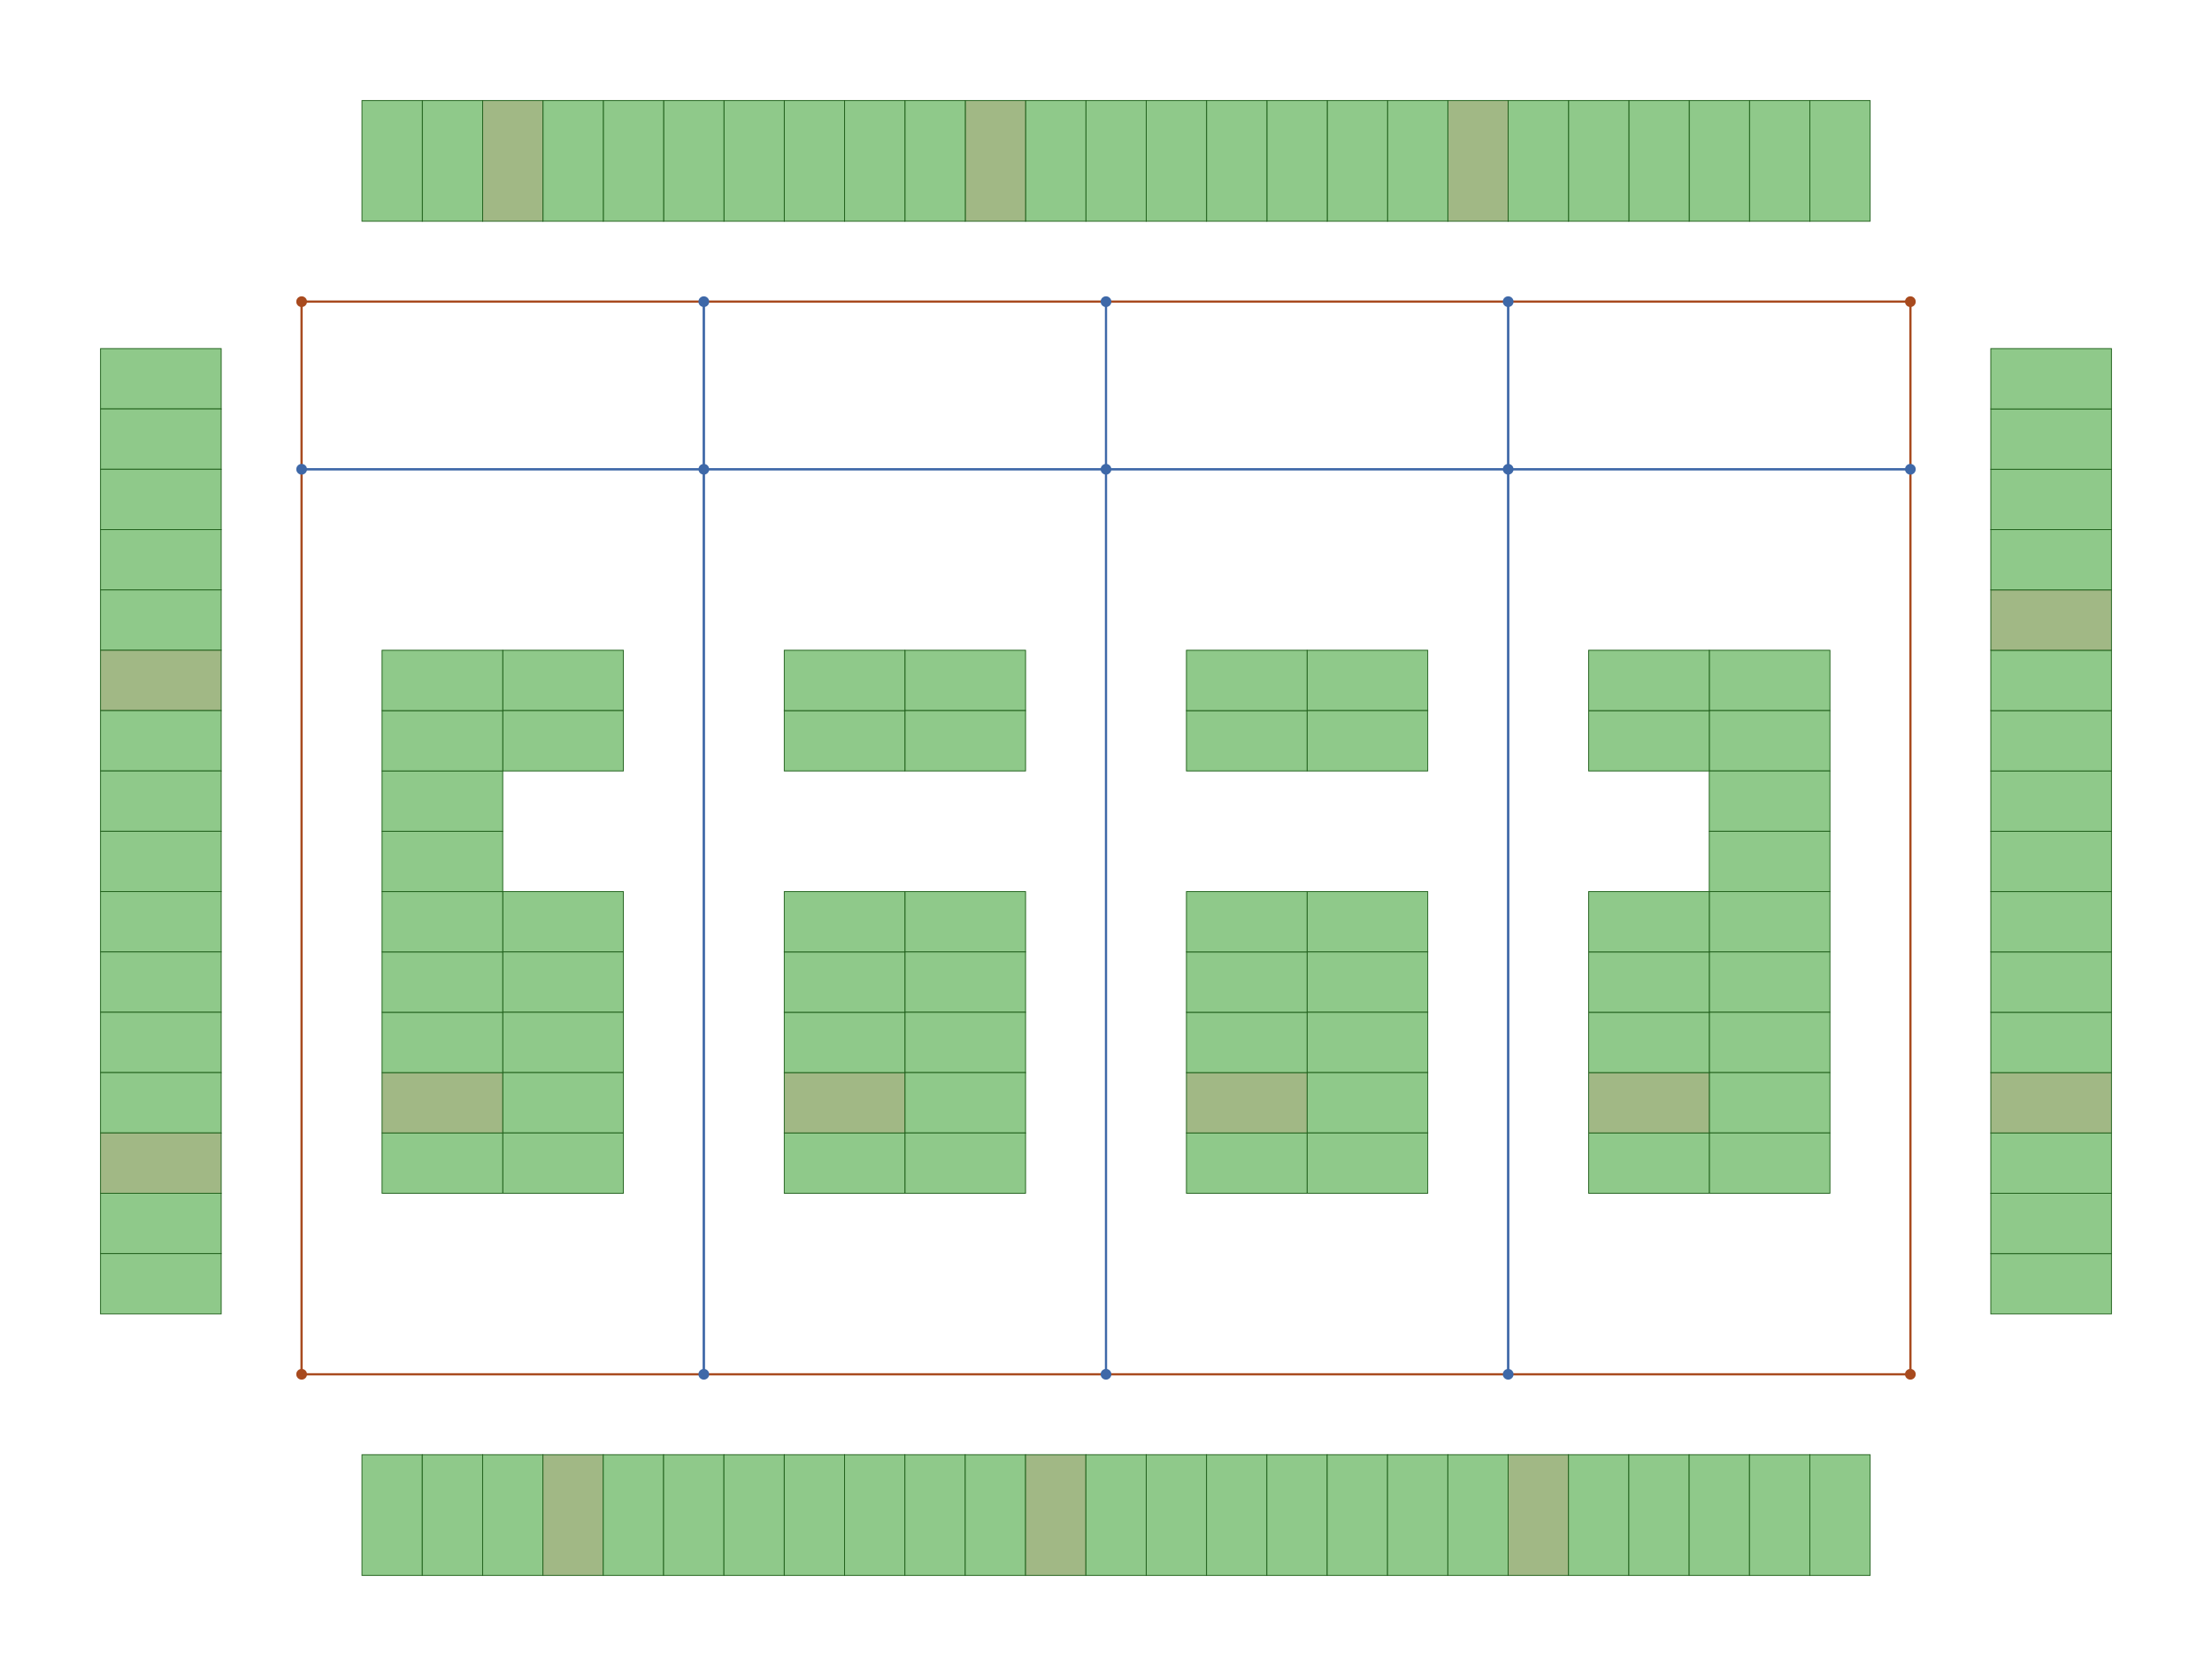
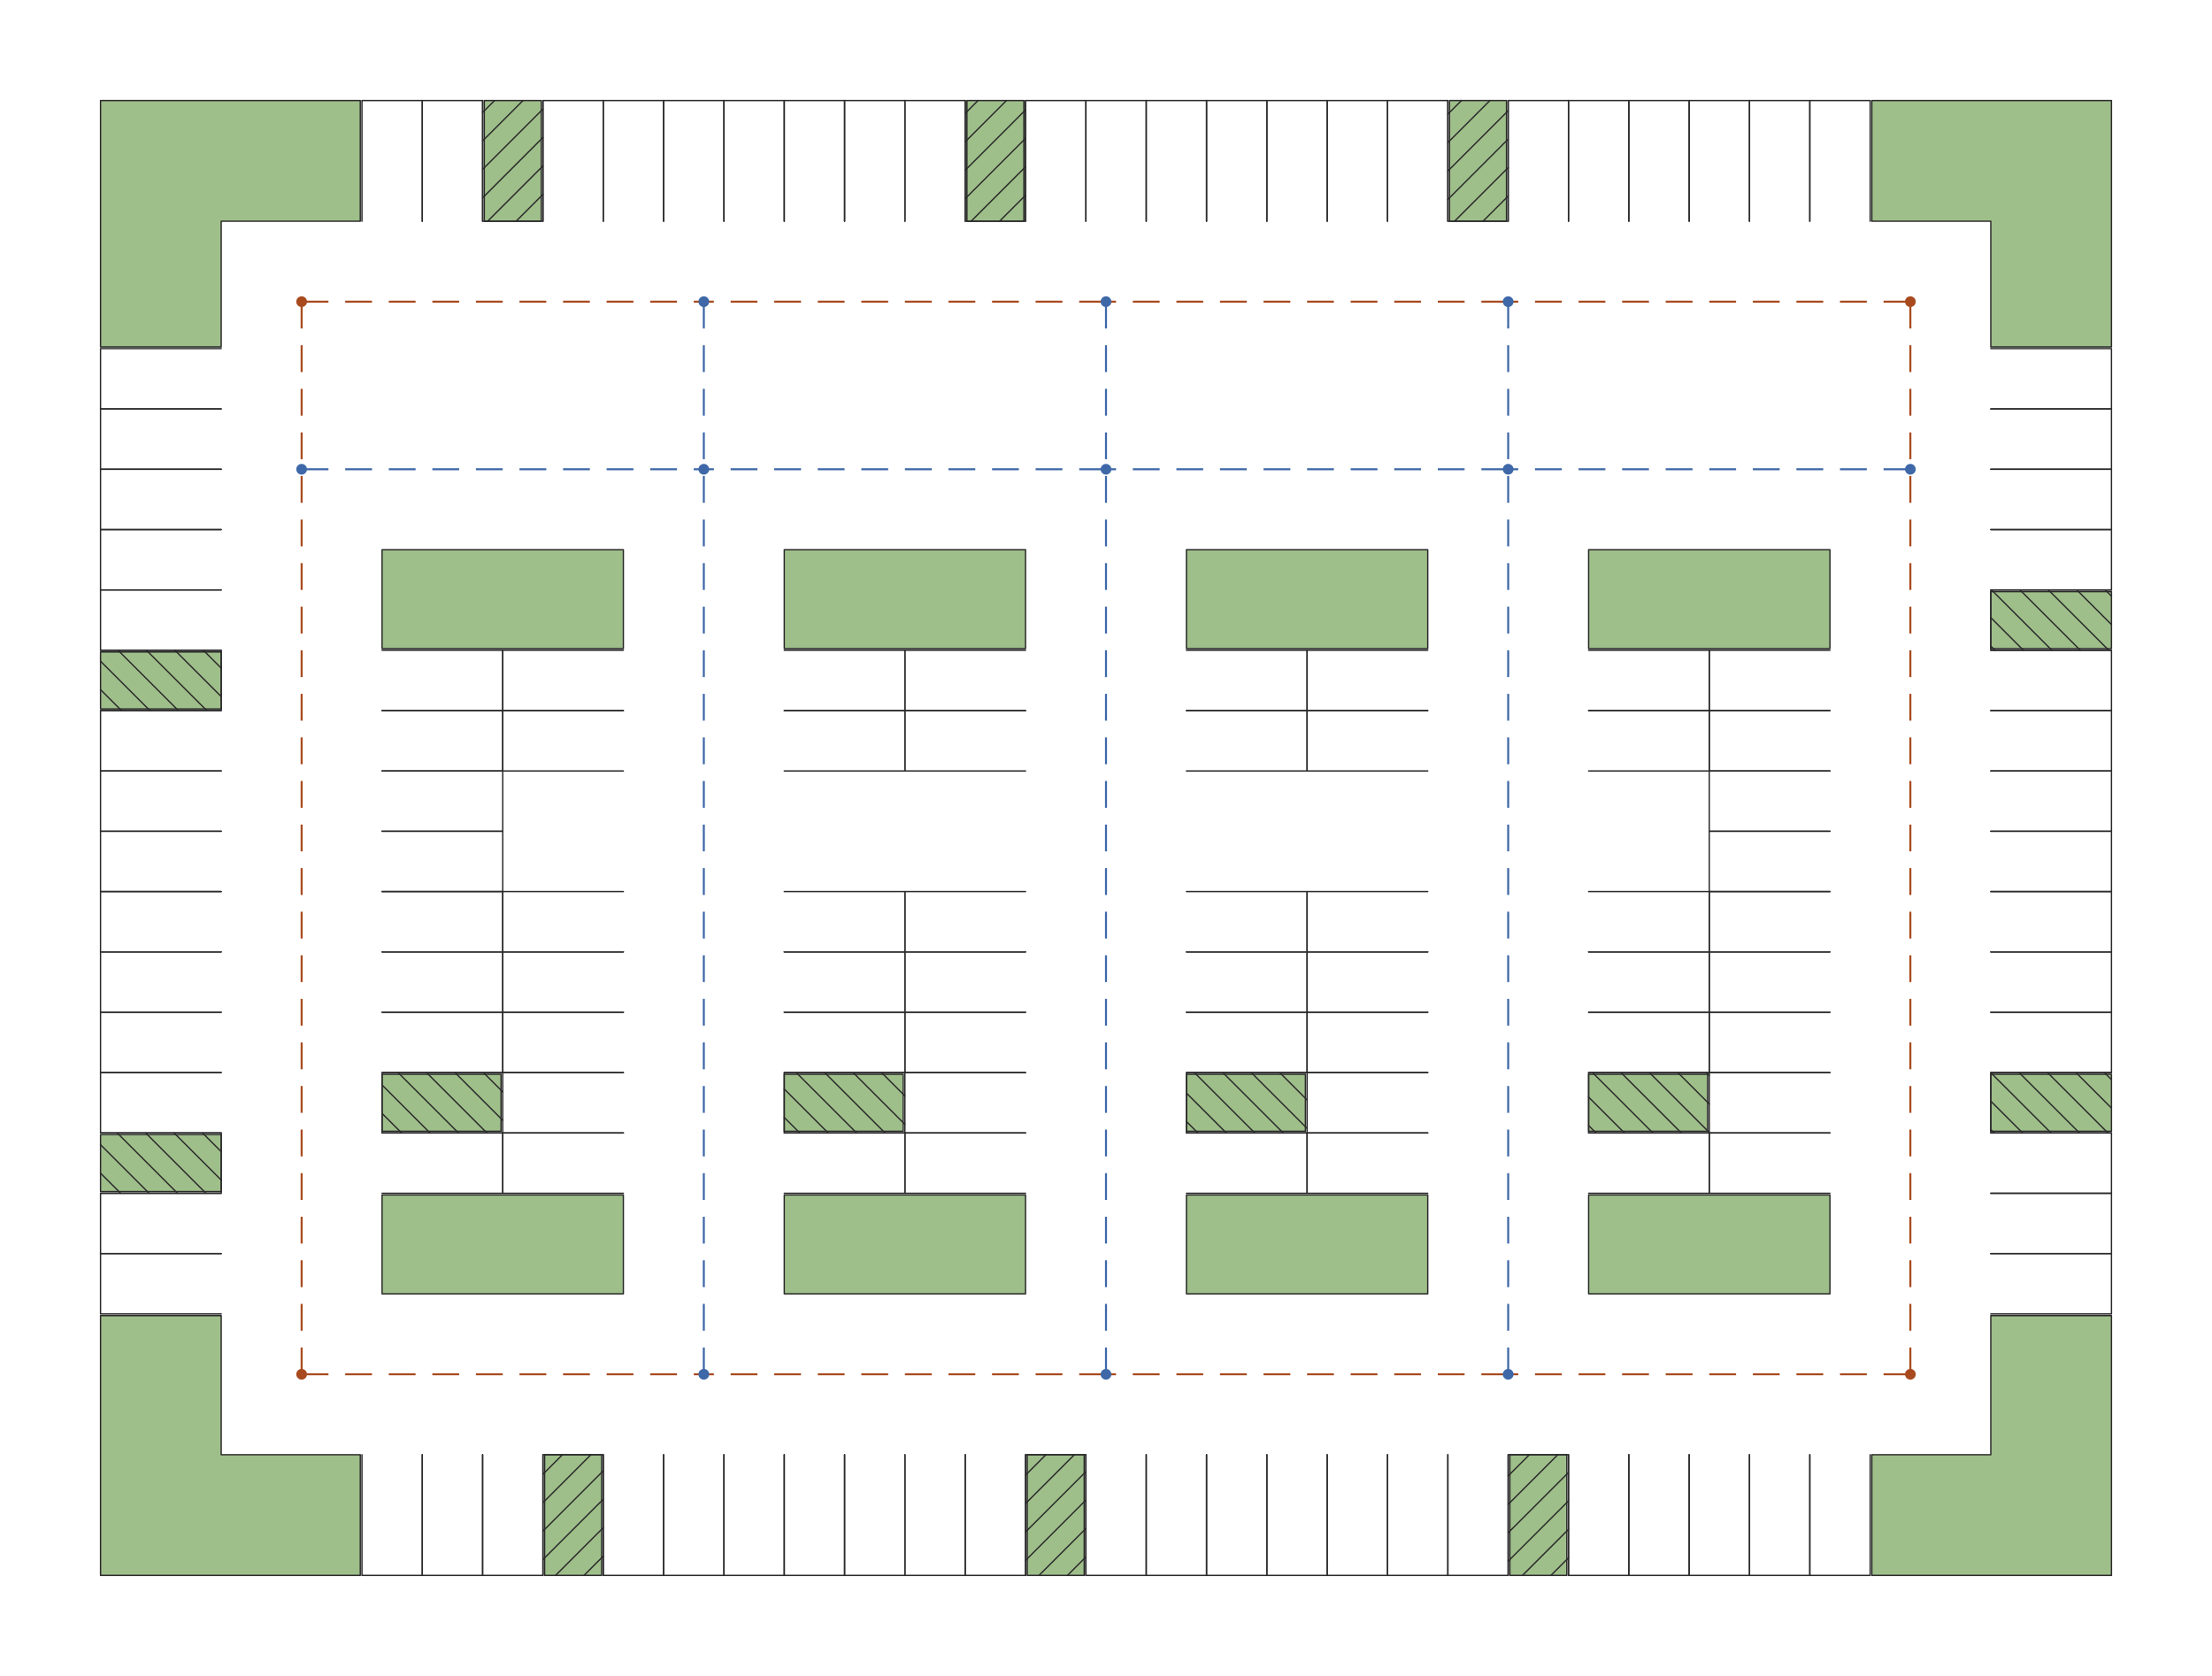
<svg xmlns="http://www.w3.org/2000/svg" width="660" height="500" viewBox="-45 -45 330 250" preserveAspectRatio="xMidYMid meet">
-   <style>polygon,line{vector-effect:non-scaling-stroke}</style>
+   <style>polygon,polyline,line,path{vector-effect:non-scaling-stroke}</style>
  <g transform="translate(0,160) scale(1,-1)">
-     <g id="boundary" fill="none" stroke="#222" stroke-width="0.5">
-       <polygon points="0,0 240,0 240,160 0,160" />
+     <g id="islands" fill="#9fbf8a" fill-rule="evenodd" stroke="none">
+       <path d="M8.750 -30 L8.750 -12 L-12 -12 L-12 8.750 L-30 8.750 L-30 -30 Z" />
+       <path d="M-12 27.250 L-12 35.750 L-30 35.750 L-30 27.250 Z" />
+       <path d="M-12 99.250 L-12 107.750 L-30 107.750 L-30 99.250 Z" />
+       <path d="M-12 153.250 L-12 172 L8.750 172 L8.750 190 L-30 190 L-30 153.250 Z" />
+       <path d="M35.750 172 L35.750 190 L27.250 190 L27.250 172 Z" />
+       <path d="M44.750 -30 L44.750 -12 L36.250 -12 L36.250 -30 Z" />
+       <path d="M107.750 172 L107.750 190 L99.250 190 L99.250 172 Z" />
+       <path d="M116.750 -30 L116.750 -12 L108.250 -12 L108.250 -30 Z" />
+       <path d="M179.750 172 L179.750 190 L171.250 190 L171.250 172 Z" />
+       <path d="M188.750 -30 L188.750 -12 L180.250 -12 L180.250 -30 Z" />
+       <path d="M270 -30 L270 8.750 L252 8.750 L252 -12 L234.250 -12 L234.250 -30 Z" />
+       <path d="M252 172 L252 153.250 L270 153.250 L270 190 L234.250 190 L234.250 172 Z" />
+       <path d="M270 36.250 L270 44.750 L252 44.750 L252 36.250 Z" />
+       <path d="M270 108.250 L270 116.750 L252 116.750 L252 108.250 Z" />
+       <path d="M48 12 L48 26.750 L12 26.750 L12 12 Z" />
+       <path d="M29.750 36.250 L29.750 44.750 L12 44.750 L12 36.250 Z" />
+       <path d="M48 108.250 L48 123 L12 123 L12 108.250 Z" />
+       <path d="M108 12 L108 26.750 L72 26.750 L72 12 Z" />
+       <path d="M89.750 36.250 L89.750 44.750 L72 44.750 L72 36.250 Z" />
+       <path d="M108 108.250 L108 123 L72 123 L72 108.250 Z" />
+       <path d="M168 12 L168 26.750 L132 26.750 L132 12 Z" />
+       <path d="M149.750 36.250 L149.750 44.750 L132 44.750 L132 36.250 Z" />
+       <path d="M168 108.250 L168 123 L132 123 L132 108.250 Z" />
+       <path d="M228 12 L228 26.750 L192 26.750 L192 12 Z" />
+       <path d="M209.750 36.250 L209.750 44.750 L192 44.750 L192 36.250 Z" />
+       <path d="M228 108.250 L228 123 L192 123 L192 108.250 Z" />
    </g>
-     <g id="stalls" stroke="#1f5f1a" stroke-width="0.25">
-       <polygon points="9,-30 18,-30 18,-12 9,-12" fill="#8fc98a" />
-       <polygon points="18,-30 27,-30 27,-12 18,-12" fill="#8fc98a" />
-       <polygon points="27,-30 36,-30 36,-12 27,-12" fill="#8fc98a" />
-       <polygon points="36,-30 45,-30 45,-12 36,-12" fill="#a1b885" />
-       <polygon points="45,-30 54,-30 54,-12 45,-12" fill="#8fc98a" />
-       <polygon points="54,-30 63,-30 63,-12 54,-12" fill="#8fc98a" />
-       <polygon points="63,-30 72,-30 72,-12 63,-12" fill="#8fc98a" />
-       <polygon points="72,-30 81,-30 81,-12 72,-12" fill="#8fc98a" />
-       <polygon points="81,-30 90,-30 90,-12 81,-12" fill="#8fc98a" />
-       <polygon points="90,-30 99,-30 99,-12 90,-12" fill="#8fc98a" />
-       <polygon points="99,-30 108,-30 108,-12 99,-12" fill="#8fc98a" />
-       <polygon points="108,-30 117,-30 117,-12 108,-12" fill="#a1b885" />
-       <polygon points="117,-30 126,-30 126,-12 117,-12" fill="#8fc98a" />
-       <polygon points="126,-30 135,-30 135,-12 126,-12" fill="#8fc98a" />
-       <polygon points="135,-30 144,-30 144,-12 135,-12" fill="#8fc98a" />
-       <polygon points="144,-30 153,-30 153,-12 144,-12" fill="#8fc98a" />
-       <polygon points="153,-30 162,-30 162,-12 153,-12" fill="#8fc98a" />
-       <polygon points="162,-30 171,-30 171,-12 162,-12" fill="#8fc98a" />
-       <polygon points="171,-30 180,-30 180,-12 171,-12" fill="#8fc98a" />
-       <polygon points="180,-30 189,-30 189,-12 180,-12" fill="#a1b885" />
-       <polygon points="189,-30 198,-30 198,-12 189,-12" fill="#8fc98a" />
-       <polygon points="198,-30 207,-30 207,-12 198,-12" fill="#8fc98a" />
-       <polygon points="207,-30 216,-30 216,-12 207,-12" fill="#8fc98a" />
-       <polygon points="216,-30 225,-30 225,-12 216,-12" fill="#8fc98a" />
-       <polygon points="225,-30 234,-30 234,-12 225,-12" fill="#8fc98a" />
-       <polygon points="234,190 225,190 225,172 234,172" fill="#8fc98a" />
-       <polygon points="225,190 216,190 216,172 225,172" fill="#8fc98a" />
-       <polygon points="216,190 207,190 207,172 216,172" fill="#8fc98a" />
-       <polygon points="207,190 198,190 198,172 207,172" fill="#8fc98a" />
-       <polygon points="198,190 189,190 189,172 198,172" fill="#8fc98a" />
-       <polygon points="189,190 180,190 180,172 189,172" fill="#8fc98a" />
-       <polygon points="180,190 171,190 171,172 180,172" fill="#a1b885" />
-       <polygon points="171,190 162,190 162,172 171,172" fill="#8fc98a" />
-       <polygon points="162,190 153,190 153,172 162,172" fill="#8fc98a" />
-       <polygon points="153,190 144,190 144,172 153,172" fill="#8fc98a" />
-       <polygon points="144,190 135,190 135,172 144,172" fill="#8fc98a" />
-       <polygon points="135,190 126,190 126,172 135,172" fill="#8fc98a" />
-       <polygon points="126,190 117,190 117,172 126,172" fill="#8fc98a" />
-       <polygon points="117,190 108,190 108,172 117,172" fill="#8fc98a" />
-       <polygon points="108,190 99,190 99,172 108,172" fill="#a1b885" />
-       <polygon points="99,190 90,190 90,172 99,172" fill="#8fc98a" />
-       <polygon points="90,190 81,190 81,172 90,172" fill="#8fc98a" />
-       <polygon points="81,190 72,190 72,172 81,172" fill="#8fc98a" />
-       <polygon points="72,190 63,190 63,172 72,172" fill="#8fc98a" />
-       <polygon points="63,190 54,190 54,172 63,172" fill="#8fc98a" />
-       <polygon points="54,190 45,190 45,172 54,172" fill="#8fc98a" />
-       <polygon points="45,190 36,190 36,172 45,172" fill="#8fc98a" />
-       <polygon points="36,190 27,190 27,172 36,172" fill="#a1b885" />
-       <polygon points="27,190 18,190 18,172 27,172" fill="#8fc98a" />
-       <polygon points="18,190 9,190 9,172 18,172" fill="#8fc98a" />
-       <polygon points="270,9 270,18 252,18 252,9" fill="#8fc98a" />
-       <polygon points="270,18 270,27 252,27 252,18" fill="#8fc98a" />
-       <polygon points="270,27 270,36 252,36 252,27" fill="#8fc98a" />
-       <polygon points="270,36 270,45 252,45 252,36" fill="#a1b885" />
-       <polygon points="270,45 270,54 252,54 252,45" fill="#8fc98a" />
-       <polygon points="270,54 270,63 252,63 252,54" fill="#8fc98a" />
-       <polygon points="270,63 270,72 252,72 252,63" fill="#8fc98a" />
-       <polygon points="270,72 270,81 252,81 252,72" fill="#8fc98a" />
-       <polygon points="270,81 270,90 252,90 252,81" fill="#8fc98a" />
-       <polygon points="270,90 270,99 252,99 252,90" fill="#8fc98a" />
-       <polygon points="270,99 270,108 252,108 252,99" fill="#8fc98a" />
-       <polygon points="270,108 270,117 252,117 252,108" fill="#a1b885" />
-       <polygon points="270,117 270,126 252,126 252,117" fill="#8fc98a" />
-       <polygon points="270,126 270,135 252,135 252,126" fill="#8fc98a" />
-       <polygon points="270,135 270,144 252,144 252,135" fill="#8fc98a" />
-       <polygon points="270,144 270,153 252,153 252,144" fill="#8fc98a" />
-       <polygon points="-30,153 -30,144 -12,144 -12,153" fill="#8fc98a" />
-       <polygon points="-30,144 -30,135 -12,135 -12,144" fill="#8fc98a" />
-       <polygon points="-30,135 -30,126 -12,126 -12,135" fill="#8fc98a" />
-       <polygon points="-30,126 -30,117 -12,117 -12,126" fill="#8fc98a" />
-       <polygon points="-30,117 -30,108 -12,108 -12,117" fill="#8fc98a" />
-       <polygon points="-30,108 -30,99 -12,99 -12,108" fill="#a1b885" />
-       <polygon points="-30,99 -30,90 -12,90 -12,99" fill="#8fc98a" />
-       <polygon points="-30,90 -30,81 -12,81 -12,90" fill="#8fc98a" />
-       <polygon points="-30,81 -30,72 -12,72 -12,81" fill="#8fc98a" />
-       <polygon points="-30,72 -30,63 -12,63 -12,72" fill="#8fc98a" />
-       <polygon points="-30,63 -30,54 -12,54 -12,63" fill="#8fc98a" />
-       <polygon points="-30,54 -30,45 -12,45 -12,54" fill="#8fc98a" />
-       <polygon points="-30,45 -30,36 -12,36 -12,45" fill="#8fc98a" />
-       <polygon points="-30,36 -30,27 -12,27 -12,36" fill="#a1b885" />
-       <polygon points="-30,27 -30,18 -12,18 -12,27" fill="#8fc98a" />
-       <polygon points="-30,18 -30,9 -12,9 -12,18" fill="#8fc98a" />
-       <polygon points="30,108 30,99 48,99 48,108" fill="#8fc98a" />
-       <polygon points="30,99 30,90 48,90 48,99" fill="#8fc98a" />
-       <polygon points="30,72 30,63 48,63 48,72" fill="#8fc98a" />
-       <polygon points="30,63 30,54 48,54 48,63" fill="#8fc98a" />
-       <polygon points="30,54 30,45 48,45 48,54" fill="#8fc98a" />
-       <polygon points="30,45 30,36 48,36 48,45" fill="#8fc98a" />
-       <polygon points="30,36 30,27 48,27 48,36" fill="#8fc98a" />
-       <polygon points="30,27 30,36 12,36 12,27" fill="#8fc98a" />
-       <polygon points="30,36 30,45 12,45 12,36" fill="#a1b885" />
-       <polygon points="30,45 30,54 12,54 12,45" fill="#8fc98a" />
-       <polygon points="30,54 30,63 12,63 12,54" fill="#8fc98a" />
-       <polygon points="30,63 30,72 12,72 12,63" fill="#8fc98a" />
-       <polygon points="30,72 30,81 12,81 12,72" fill="#8fc98a" />
-       <polygon points="30,81 30,90 12,90 12,81" fill="#8fc98a" />
-       <polygon points="30,90 30,99 12,99 12,90" fill="#8fc98a" />
-       <polygon points="30,99 30,108 12,108 12,99" fill="#8fc98a" />
-       <polygon points="90,108 90,99 108,99 108,108" fill="#8fc98a" />
-       <polygon points="90,99 90,90 108,90 108,99" fill="#8fc98a" />
-       <polygon points="90,72 90,63 108,63 108,72" fill="#8fc98a" />
-       <polygon points="90,63 90,54 108,54 108,63" fill="#8fc98a" />
-       <polygon points="90,54 90,45 108,45 108,54" fill="#8fc98a" />
-       <polygon points="90,45 90,36 108,36 108,45" fill="#8fc98a" />
-       <polygon points="90,36 90,27 108,27 108,36" fill="#8fc98a" />
-       <polygon points="90,27 90,36 72,36 72,27" fill="#8fc98a" />
-       <polygon points="90,36 90,45 72,45 72,36" fill="#a1b885" />
-       <polygon points="90,45 90,54 72,54 72,45" fill="#8fc98a" />
-       <polygon points="90,54 90,63 72,63 72,54" fill="#8fc98a" />
-       <polygon points="90,63 90,72 72,72 72,63" fill="#8fc98a" />
-       <polygon points="90,90 90,99 72,99 72,90" fill="#8fc98a" />
-       <polygon points="90,99 90,108 72,108 72,99" fill="#8fc98a" />
-       <polygon points="150,108 150,99 168,99 168,108" fill="#8fc98a" />
-       <polygon points="150,99 150,90 168,90 168,99" fill="#8fc98a" />
-       <polygon points="150,72 150,63 168,63 168,72" fill="#8fc98a" />
-       <polygon points="150,63 150,54 168,54 168,63" fill="#8fc98a" />
-       <polygon points="150,54 150,45 168,45 168,54" fill="#8fc98a" />
-       <polygon points="150,45 150,36 168,36 168,45" fill="#8fc98a" />
-       <polygon points="150,36 150,27 168,27 168,36" fill="#8fc98a" />
-       <polygon points="150,27 150,36 132,36 132,27" fill="#8fc98a" />
-       <polygon points="150,36 150,45 132,45 132,36" fill="#a1b885" />
-       <polygon points="150,45 150,54 132,54 132,45" fill="#8fc98a" />
-       <polygon points="150,54 150,63 132,63 132,54" fill="#8fc98a" />
-       <polygon points="150,63 150,72 132,72 132,63" fill="#8fc98a" />
-       <polygon points="150,90 150,99 132,99 132,90" fill="#8fc98a" />
-       <polygon points="150,99 150,108 132,108 132,99" fill="#8fc98a" />
-       <polygon points="210,108 210,99 228,99 228,108" fill="#8fc98a" />
-       <polygon points="210,99 210,90 228,90 228,99" fill="#8fc98a" />
-       <polygon points="210,90 210,81 228,81 228,90" fill="#8fc98a" />
-       <polygon points="210,81 210,72 228,72 228,81" fill="#8fc98a" />
-       <polygon points="210,72 210,63 228,63 228,72" fill="#8fc98a" />
-       <polygon points="210,63 210,54 228,54 228,63" fill="#8fc98a" />
-       <polygon points="210,54 210,45 228,45 228,54" fill="#8fc98a" />
-       <polygon points="210,45 210,36 228,36 228,45" fill="#8fc98a" />
-       <polygon points="210,36 210,27 228,27 228,36" fill="#8fc98a" />
-       <polygon points="210,27 210,36 192,36 192,27" fill="#8fc98a" />
-       <polygon points="210,36 210,45 192,45 192,36" fill="#a1b885" />
-       <polygon points="210,45 210,54 192,54 192,45" fill="#8fc98a" />
-       <polygon points="210,54 210,63 192,63 192,54" fill="#8fc98a" />
-       <polygon points="210,63 210,72 192,72 192,63" fill="#8fc98a" />
-       <polygon points="210,90 210,99 192,99 192,90" fill="#8fc98a" />
-       <polygon points="210,99 210,108 192,108 192,99" fill="#8fc98a" />
+     <g id="stalls" stroke="none">
+ </g>
+     <g id="paint" fill="none" stroke="#2a2a2a" stroke-width="0.4" stroke-linecap="round" stroke-linejoin="round">
+       <polyline points="9,-12 9,-30 18,-30 18,-12" />
+       <polyline points="18,-12 18,-30 27,-30 27,-12" />
+       <polyline points="27,-12 27,-30 36,-30 36,-12" />
+       <polyline points="45,-30 45,-12 36,-12 36,-30" />
+       <polyline points="45,-12 45,-30 54,-30 54,-12" />
+       <polyline points="54,-12 54,-30 63,-30 63,-12" />
+       <polyline points="63,-12 63,-30 72,-30 72,-12" />
+       <polyline points="72,-12 72,-30 81,-30 81,-12" />
+       <polyline points="81,-12 81,-30 90,-30 90,-12" />
+       <polyline points="90,-12 90,-30 99,-30 99,-12" />
+       <polyline points="99,-12 99,-30 108,-30 108,-12" />
+       <polyline points="117,-30 117,-12 108,-12 108,-30" />
+       <polyline points="117,-12 117,-30 126,-30 126,-12" />
+       <polyline points="126,-12 126,-30 135,-30 135,-12" />
+       <polyline points="135,-12 135,-30 144,-30 144,-12" />
+       <polyline points="144,-12 144,-30 153,-30 153,-12" />
+       <polyline points="153,-12 153,-30 162,-30 162,-12" />
+       <polyline points="162,-12 162,-30 171,-30 171,-12" />
+       <polyline points="171,-12 171,-30 180,-30 180,-12" />
+       <polyline points="189,-30 189,-12 180,-12 180,-30" />
+       <polyline points="189,-12 189,-30 198,-30 198,-12" />
+       <polyline points="198,-12 198,-30 207,-30 207,-12" />
+       <polyline points="207,-12 207,-30 216,-30 216,-12" />
+       <polyline points="216,-12 216,-30 225,-30 225,-12" />
+       <polyline points="225,-12 225,-30 234,-30 234,-12" />
+       <polyline points="234,172 234,190 225,190 225,172" />
+       <polyline points="225,172 225,190 216,190 216,172" />
+       <polyline points="216,172 216,190 207,190 207,172" />
+       <polyline points="207,172 207,190 198,190 198,172" />
+       <polyline points="198,172 198,190 189,190 189,172" />
+       <polyline points="189,172 189,190 180,190 180,172" />
+       <polyline points="171,190 171,172 180,172 180,190" />
+       <polyline points="171,172 171,190 162,190 162,172" />
+       <polyline points="162,172 162,190 153,190 153,172" />
+       <polyline points="153,172 153,190 144,190 144,172" />
+       <polyline points="144,172 144,190 135,190 135,172" />
+       <polyline points="135,172 135,190 126,190 126,172" />
+       <polyline points="126,172 126,190 117,190 117,172" />
+       <polyline points="117,172 117,190 108,190 108,172" />
+       <polyline points="99,190 99,172 108,172 108,190" />
+       <polyline points="99,172 99,190 90,190 90,172" />
+       <polyline points="90,172 90,190 81,190 81,172" />
+       <polyline points="81,172 81,190 72,190 72,172" />
+       <polyline points="72,172 72,190 63,190 63,172" />
+       <polyline points="63,172 63,190 54,190 54,172" />
+       <polyline points="54,172 54,190 45,190 45,172" />
+       <polyline points="45,172 45,190 36,190 36,172" />
+       <polyline points="27,190 27,172 36,172 36,190" />
+       <polyline points="27,172 27,190 18,190 18,172" />
+       <polyline points="18,172 18,190 9,190 9,172" />
+       <polyline points="252,9 270,9 270,18 252,18" />
+       <polyline points="252,18 270,18 270,27 252,27" />
+       <polyline points="252,27 270,27 270,36 252,36" />
+       <polyline points="270,45 252,45 252,36 270,36" />
+       <polyline points="252,45 270,45 270,54 252,54" />
+       <polyline points="252,54 270,54 270,63 252,63" />
+       <polyline points="252,63 270,63 270,72 252,72" />
+       <polyline points="252,72 270,72 270,81 252,81" />
+       <polyline points="252,81 270,81 270,90 252,90" />
+       <polyline points="252,90 270,90 270,99 252,99" />
+       <polyline points="252,99 270,99 270,108 252,108" />
+       <polyline points="270,117 252,117 252,108 270,108" />
+       <polyline points="252,117 270,117 270,126 252,126" />
+       <polyline points="252,126 270,126 270,135 252,135" />
+       <polyline points="252,135 270,135 270,144 252,144" />
+       <polyline points="252,144 270,144 270,153 252,153" />
+       <polyline points="-12,153 -30,153 -30,144 -12,144" />
+       <polyline points="-12,144 -30,144 -30,135 -12,135" />
+       <polyline points="-12,135 -30,135 -30,126 -12,126" />
+       <polyline points="-12,126 -30,126 -30,117 -12,117" />
+       <polyline points="-12,117 -30,117 -30,108 -12,108" />
+       <polyline points="-30,99 -12,99 -12,108 -30,108" />
+       <polyline points="-12,99 -30,99 -30,90 -12,90" />
+       <polyline points="-12,90 -30,90 -30,81 -12,81" />
+       <polyline points="-12,81 -30,81 -30,72 -12,72" />
+       <polyline points="-12,72 -30,72 -30,63 -12,63" />
+       <polyline points="-12,63 -30,63 -30,54 -12,54" />
+       <polyline points="-12,54 -30,54 -30,45 -12,45" />
+       <polyline points="-12,45 -30,45 -30,36 -12,36" />
+       <polyline points="-30,27 -12,27 -12,36 -30,36" />
+       <polyline points="-12,27 -30,27 -30,18 -12,18" />
+       <polyline points="-12,18 -30,18 -30,9 -12,9" />
+       <polyline points="48,108 30,108 30,99 48,99" />
+       <polyline points="48,99 30,99 30,90 48,90" />
+       <polyline points="48,72 30,72 30,63 48,63" />
+       <polyline points="48,63 30,63 30,54 48,54" />
+       <polyline points="48,54 30,54 30,45 48,45" />
+       <polyline points="48,45 30,45 30,36 48,36" />
+       <polyline points="48,36 30,36 30,27 48,27" />
+       <polyline points="12,27 30,27 30,36 12,36" />
+       <polyline points="30,45 12,45 12,36 30,36" />
+       <polyline points="12,45 30,45 30,54 12,54" />
+       <polyline points="12,54 30,54 30,63 12,63" />
+       <polyline points="12,63 30,63 30,72 12,72" />
+       <polyline points="12,72 30,72 30,81 12,81" />
+       <polyline points="12,81 30,81 30,90 12,90" />
+       <polyline points="12,90 30,90 30,99 12,99" />
+       <polyline points="12,99 30,99 30,108 12,108" />
+       <polyline points="108,108 90,108 90,99 108,99" />
+       <polyline points="108,99 90,99 90,90 108,90" />
+       <polyline points="108,72 90,72 90,63 108,63" />
+       <polyline points="108,63 90,63 90,54 108,54" />
+       <polyline points="108,54 90,54 90,45 108,45" />
+       <polyline points="108,45 90,45 90,36 108,36" />
+       <polyline points="108,36 90,36 90,27 108,27" />
+       <polyline points="72,27 90,27 90,36 72,36" />
+       <polyline points="90,45 72,45 72,36 90,36" />
+       <polyline points="72,45 90,45 90,54 72,54" />
+       <polyline points="72,54 90,54 90,63 72,63" />
+       <polyline points="72,63 90,63 90,72 72,72" />
+       <polyline points="72,90 90,90 90,99 72,99" />
+       <polyline points="72,99 90,99 90,108 72,108" />
+       <polyline points="168,108 150,108 150,99 168,99" />
+       <polyline points="168,99 150,99 150,90 168,90" />
+       <polyline points="168,72 150,72 150,63 168,63" />
+       <polyline points="168,63 150,63 150,54 168,54" />
+       <polyline points="168,54 150,54 150,45 168,45" />
+       <polyline points="168,45 150,45 150,36 168,36" />
+       <polyline points="168,36 150,36 150,27 168,27" />
+       <polyline points="132,27 150,27 150,36 132,36" />
+       <polyline points="150,45 132,45 132,36 150,36" />
+       <polyline points="132,45 150,45 150,54 132,54" />
+       <polyline points="132,54 150,54 150,63 132,63" />
+       <polyline points="132,63 150,63 150,72 132,72" />
+       <polyline points="132,90 150,90 150,99 132,99" />
+       <polyline points="132,99 150,99 150,108 132,108" />
+       <polyline points="228,108 210,108 210,99 228,99" />
+       <polyline points="228,99 210,99 210,90 228,90" />
+       <polyline points="228,90 210,90 210,81 228,81" />
+       <polyline points="228,81 210,81 210,72 228,72" />
+       <polyline points="228,72 210,72 210,63 228,63" />
+       <polyline points="228,63 210,63 210,54 228,54" />
+       <polyline points="228,54 210,54 210,45 228,45" />
+       <polyline points="228,45 210,45 210,36 228,36" />
+       <polyline points="228,36 210,36 210,27 228,27" />
+       <polyline points="192,27 210,27 210,36 192,36" />
+       <polyline points="210,45 192,45 192,36 210,36" />
+       <polyline points="192,45 210,45 210,54 192,54" />
+       <polyline points="192,54 210,54 210,63 192,63" />
+       <polyline points="192,63 210,63 210,72 192,72" />
+       <polyline points="192,90 210,90 210,99 192,99" />
+       <polyline points="192,99 210,99 210,108 192,108" />
+       <line x1="42.125" y1="-30" x2="45" y2="-27.125" />
+       <line x1="37.882" y1="-30" x2="45" y2="-22.882" />
+       <line x1="36" y1="-27.640" x2="45" y2="-18.640" />
+       <line x1="36" y1="-23.397" x2="45" y2="-14.397" />
+       <line x1="36" y1="-19.154" x2="43.154" y2="-12" />
+       <line x1="36" y1="-14.912" x2="38.912" y2="-12" />
+       <line x1="114.250" y1="-30" x2="117" y2="-27.250" />
+       <line x1="110.007" y1="-30" x2="117" y2="-23.007" />
+       <line x1="108" y1="-27.765" x2="117" y2="-18.765" />
+       <line x1="108" y1="-23.522" x2="117" y2="-14.522" />
+       <line x1="108" y1="-19.279" x2="115.279" y2="-12" />
+       <line x1="108" y1="-15.037" x2="111.037" y2="-12" />
+       <line x1="186.375" y1="-30" x2="189" y2="-27.375" />
+       <line x1="182.132" y1="-30" x2="189" y2="-23.132" />
+       <line x1="180" y1="-27.889" x2="189" y2="-18.889" />
+       <line x1="180" y1="-23.647" x2="189" y2="-14.647" />
+       <line x1="180" y1="-19.404" x2="187.404" y2="-12" />
+       <line x1="180" y1="-15.161" x2="183.161" y2="-12" />
+       <line x1="173.029" y1="190" x2="171" y2="187.971" />
+       <line x1="177.272" y1="190" x2="171" y2="183.728" />
+       <line x1="180" y1="188.485" x2="171" y2="179.485" />
+       <line x1="180" y1="184.243" x2="171" y2="175.243" />
+       <line x1="180" y1="180" x2="172" y2="172" />
+       <line x1="180" y1="175.757" x2="176.243" y2="172" />
+       <line x1="100.905" y1="190" x2="99" y2="188.095" />
+       <line x1="105.147" y1="190" x2="99" y2="183.853" />
+       <line x1="108" y1="188.610" x2="99" y2="179.610" />
+       <line x1="108" y1="184.368" x2="99" y2="175.368" />
+       <line x1="108" y1="180.125" x2="99.875" y2="172" />
+       <line x1="108" y1="175.882" x2="104.118" y2="172" />
+       <line x1="28.780" y1="190" x2="27" y2="188.220" />
+       <line x1="33.022" y1="190" x2="27" y2="183.978" />
+       <line x1="36" y1="188.735" x2="27" y2="179.735" />
+       <line x1="36" y1="184.492" x2="27" y2="175.492" />
+       <line x1="36" y1="180.250" x2="27.750" y2="172" />
+       <line x1="36" y1="176.007" x2="31.993" y2="172" />
+       <line x1="270" y1="43.955" x2="268.955" y2="45" />
+       <line x1="270" y1="39.713" x2="264.713" y2="45" />
+       <line x1="269.470" y1="36" x2="260.470" y2="45" />
+       <line x1="265.227" y1="36" x2="256.227" y2="45" />
+       <line x1="260.985" y1="36" x2="252" y2="44.985" />
+       <line x1="256.742" y1="36" x2="252" y2="40.742" />
+       <line x1="252.500" y1="36" x2="252" y2="36.500" />
+       <line x1="270" y1="116.080" x2="269.080" y2="117" />
+       <line x1="270" y1="111.838" x2="264.838" y2="117" />
+       <line x1="269.595" y1="108" x2="260.595" y2="117" />
+       <line x1="265.352" y1="108" x2="256.352" y2="117" />
+       <line x1="261.110" y1="108" x2="252.110" y2="117" />
+       <line x1="256.867" y1="108" x2="252" y2="112.867" />
+       <line x1="252.624" y1="108" x2="252" y2="108.624" />
+       <line x1="-30" y1="102.125" x2="-26.875" y2="99" />
+       <line x1="-30" y1="106.368" x2="-22.632" y2="99" />
+       <line x1="-27.390" y1="108" x2="-18.390" y2="99" />
+       <line x1="-23.147" y1="108" x2="-14.147" y2="99" />
+       <line x1="-18.905" y1="108" x2="-12" y2="101.095" />
+       <line x1="-14.662" y1="108" x2="-12" y2="105.338" />
+       <line x1="-30" y1="30" x2="-27" y2="27" />
+       <line x1="-30" y1="34.243" x2="-22.757" y2="27" />
+       <line x1="-27.515" y1="36" x2="-18.515" y2="27" />
+       <line x1="-23.272" y1="36" x2="-14.272" y2="27" />
+       <line x1="-19.029" y1="36" x2="-12" y2="28.971" />
+       <line x1="-14.787" y1="36" x2="-12" y2="33.213" />
+       <line x1="30" y1="42.125" x2="27.125" y2="45" />
+       <line x1="30" y1="37.882" x2="22.882" y2="45" />
+       <line x1="27.640" y1="36" x2="18.640" y2="45" />
+       <line x1="23.397" y1="36" x2="14.397" y2="45" />
+       <line x1="19.154" y1="36" x2="12" y2="43.154" />
+       <line x1="14.912" y1="36" x2="12" y2="38.912" />
+       <line x1="90" y1="41.522" x2="86.522" y2="45" />
+       <line x1="90" y1="37.279" x2="82.279" y2="45" />
+       <line x1="87.037" y1="36" x2="78.037" y2="45" />
+       <line x1="82.794" y1="36" x2="73.794" y2="45" />
+       <line x1="78.551" y1="36" x2="72" y2="42.551" />
+       <line x1="74.309" y1="36" x2="72" y2="38.309" />
+       <line x1="150" y1="40.919" x2="145.919" y2="45" />
+       <line x1="150" y1="36.676" x2="141.676" y2="45" />
+       <line x1="146.434" y1="36" x2="137.434" y2="45" />
+       <line x1="142.191" y1="36" x2="133.191" y2="45" />
+       <line x1="137.948" y1="36" x2="132" y2="41.948" />
+       <line x1="133.706" y1="36" x2="132" y2="37.706" />
+       <line x1="210" y1="44.558" x2="209.558" y2="45" />
+       <line x1="210" y1="40.316" x2="205.316" y2="45" />
+       <line x1="210" y1="36.073" x2="201.073" y2="45" />
+       <line x1="205.831" y1="36" x2="196.831" y2="45" />
+       <line x1="201.588" y1="36" x2="192.588" y2="45" />
+       <line x1="197.345" y1="36" x2="192" y2="41.345" />
+       <line x1="193.103" y1="36" x2="192" y2="37.103" />
+       <path d="M8.750 -30 L8.750 -12 L-12 -12 L-12 8.750 L-30 8.750 L-30 -30 Z" />
+       <path d="M-12 27.250 L-12 35.750 L-30 35.750 L-30 27.250 Z" />
+       <path d="M-12 99.250 L-12 107.750 L-30 107.750 L-30 99.250 Z" />
+       <path d="M-12 153.250 L-12 172 L8.750 172 L8.750 190 L-30 190 L-30 153.250 Z" />
+       <path d="M35.750 172 L35.750 190 L27.250 190 L27.250 172 Z" />
+       <path d="M44.750 -30 L44.750 -12 L36.250 -12 L36.250 -30 Z" />
+       <path d="M107.750 172 L107.750 190 L99.250 190 L99.250 172 Z" />
+       <path d="M116.750 -30 L116.750 -12 L108.250 -12 L108.250 -30 Z" />
+       <path d="M179.750 172 L179.750 190 L171.250 190 L171.250 172 Z" />
+       <path d="M188.750 -30 L188.750 -12 L180.250 -12 L180.250 -30 Z" />
+       <path d="M270 -30 L270 8.750 L252 8.750 L252 -12 L234.250 -12 L234.250 -30 Z" />
+       <path d="M252 172 L252 153.250 L270 153.250 L270 190 L234.250 190 L234.250 172 Z" />
+       <path d="M270 36.250 L270 44.750 L252 44.750 L252 36.250 Z" />
+       <path d="M270 108.250 L270 116.750 L252 116.750 L252 108.250 Z" />
+       <path d="M48 12 L48 26.750 L12 26.750 L12 12 Z" />
+       <path d="M29.750 36.250 L29.750 44.750 L12 44.750 L12 36.250 Z" />
+       <path d="M48 108.250 L48 123 L12 123 L12 108.250 Z" />
+       <path d="M108 12 L108 26.750 L72 26.750 L72 12 Z" />
+       <path d="M89.750 36.250 L89.750 44.750 L72 44.750 L72 36.250 Z" />
+       <path d="M108 108.250 L108 123 L72 123 L72 108.250 Z" />
+       <path d="M168 12 L168 26.750 L132 26.750 L132 12 Z" />
+       <path d="M149.750 36.250 L149.750 44.750 L132 44.750 L132 36.250 Z" />
+       <path d="M168 108.250 L168 123 L132 123 L132 108.250 Z" />
+       <path d="M228 12 L228 26.750 L192 26.750 L192 12 Z" />
+       <path d="M209.750 36.250 L209.750 44.750 L192 44.750 L192 36.250 Z" />
+       <path d="M228 108.250 L228 123 L192 123 L192 108.250 Z" />
    </g>
    <g id="graph">
-       <line x1="0" y1="0" x2="60" y2="0" stroke="#a84a1e" stroke-width="0.6" />
-       <line x1="60" y1="0" x2="0" y2="0" stroke="#a84a1e" stroke-width="0.6" />
-       <line x1="60" y1="0" x2="120" y2="0" stroke="#a84a1e" stroke-width="0.6" />
-       <line x1="120" y1="0" x2="60" y2="0" stroke="#a84a1e" stroke-width="0.6" />
-       <line x1="120" y1="0" x2="180" y2="0" stroke="#a84a1e" stroke-width="0.6" />
-       <line x1="180" y1="0" x2="120" y2="0" stroke="#a84a1e" stroke-width="0.6" />
-       <line x1="180" y1="0" x2="240" y2="0" stroke="#a84a1e" stroke-width="0.6" />
-       <line x1="240" y1="0" x2="180" y2="0" stroke="#a84a1e" stroke-width="0.6" />
-       <line x1="240" y1="0" x2="240" y2="135" stroke="#a84a1e" stroke-width="0.6" />
-       <line x1="240" y1="135" x2="240" y2="0" stroke="#a84a1e" stroke-width="0.6" />
-       <line x1="240" y1="135" x2="240" y2="160" stroke="#a84a1e" stroke-width="0.6" />
-       <line x1="240" y1="160" x2="240" y2="135" stroke="#a84a1e" stroke-width="0.6" />
-       <line x1="240" y1="160" x2="180" y2="160" stroke="#a84a1e" stroke-width="0.6" />
-       <line x1="180" y1="160" x2="240" y2="160" stroke="#a84a1e" stroke-width="0.6" />
-       <line x1="180" y1="160" x2="120" y2="160" stroke="#a84a1e" stroke-width="0.6" />
-       <line x1="120" y1="160" x2="180" y2="160" stroke="#a84a1e" stroke-width="0.6" />
-       <line x1="120" y1="160" x2="60" y2="160" stroke="#a84a1e" stroke-width="0.6" />
-       <line x1="60" y1="160" x2="120" y2="160" stroke="#a84a1e" stroke-width="0.6" />
-       <line x1="60" y1="160" x2="0" y2="160" stroke="#a84a1e" stroke-width="0.6" />
-       <line x1="0" y1="160" x2="60" y2="160" stroke="#a84a1e" stroke-width="0.6" />
-       <line x1="0" y1="160" x2="0" y2="135" stroke="#a84a1e" stroke-width="0.6" />
-       <line x1="0" y1="135" x2="0" y2="160" stroke="#a84a1e" stroke-width="0.6" />
-       <line x1="0" y1="135" x2="0" y2="0" stroke="#a84a1e" stroke-width="0.6" />
-       <line x1="0" y1="0" x2="0" y2="135" stroke="#a84a1e" stroke-width="0.6" />
-       <line x1="180" y1="0" x2="180" y2="135" stroke="#3e68a8" stroke-width="0.6" />
-       <line x1="180" y1="135" x2="180" y2="0" stroke="#3e68a8" stroke-width="0.6" />
-       <line x1="180" y1="135" x2="180" y2="160" stroke="#3e68a8" stroke-width="0.6" />
-       <line x1="180" y1="160" x2="180" y2="135" stroke="#3e68a8" stroke-width="0.6" />
-       <line x1="120" y1="0" x2="120" y2="135" stroke="#3e68a8" stroke-width="0.6" />
-       <line x1="120" y1="135" x2="120" y2="0" stroke="#3e68a8" stroke-width="0.6" />
-       <line x1="120" y1="135" x2="120" y2="160" stroke="#3e68a8" stroke-width="0.6" />
-       <line x1="120" y1="160" x2="120" y2="135" stroke="#3e68a8" stroke-width="0.6" />
-       <line x1="60" y1="0" x2="60" y2="135" stroke="#3e68a8" stroke-width="0.6" />
-       <line x1="60" y1="135" x2="60" y2="0" stroke="#3e68a8" stroke-width="0.6" />
-       <line x1="60" y1="135" x2="60" y2="160" stroke="#3e68a8" stroke-width="0.6" />
-       <line x1="60" y1="160" x2="60" y2="135" stroke="#3e68a8" stroke-width="0.6" />
-       <line x1="240" y1="135" x2="180" y2="135" stroke="#3e68a8" stroke-width="0.6" />
-       <line x1="180" y1="135" x2="240" y2="135" stroke="#3e68a8" stroke-width="0.6" />
-       <line x1="180" y1="135" x2="120" y2="135" stroke="#3e68a8" stroke-width="0.6" />
-       <line x1="120" y1="135" x2="180" y2="135" stroke="#3e68a8" stroke-width="0.6" />
-       <line x1="120" y1="135" x2="60" y2="135" stroke="#3e68a8" stroke-width="0.6" />
-       <line x1="60" y1="135" x2="120" y2="135" stroke="#3e68a8" stroke-width="0.6" />
-       <line x1="60" y1="135" x2="0" y2="135" stroke="#3e68a8" stroke-width="0.6" />
-       <line x1="0" y1="135" x2="60" y2="135" stroke="#3e68a8" stroke-width="0.6" />
+       <line x1="0" y1="0" x2="60" y2="0" stroke="#a84a1e" stroke-width="0.6" stroke-dasharray="8 5" />
+       <line x1="120" y1="0" x2="60" y2="0" stroke="#a84a1e" stroke-width="0.6" stroke-dasharray="8 5" />
+       <line x1="180" y1="0" x2="120" y2="0" stroke="#a84a1e" stroke-width="0.6" stroke-dasharray="8 5" />
+       <line x1="240" y1="0" x2="180" y2="0" stroke="#a84a1e" stroke-width="0.6" stroke-dasharray="8 5" />
+       <line x1="240" y1="0" x2="240" y2="135" stroke="#a84a1e" stroke-width="0.6" stroke-dasharray="8 5" />
+       <line x1="240" y1="160" x2="240" y2="135" stroke="#a84a1e" stroke-width="0.6" stroke-dasharray="8 5" />
+       <line x1="240" y1="160" x2="180" y2="160" stroke="#a84a1e" stroke-width="0.6" stroke-dasharray="8 5" />
+       <line x1="180" y1="160" x2="120" y2="160" stroke="#a84a1e" stroke-width="0.6" stroke-dasharray="8 5" />
+       <line x1="120" y1="160" x2="60" y2="160" stroke="#a84a1e" stroke-width="0.6" stroke-dasharray="8 5" />
+       <line x1="0" y1="160" x2="60" y2="160" stroke="#a84a1e" stroke-width="0.6" stroke-dasharray="8 5" />
+       <line x1="0" y1="160" x2="0" y2="135" stroke="#a84a1e" stroke-width="0.6" stroke-dasharray="8 5" />
+       <line x1="0" y1="0" x2="0" y2="135" stroke="#a84a1e" stroke-width="0.6" stroke-dasharray="8 5" />
+       <line x1="180" y1="0" x2="180" y2="135" stroke="#3e68a8" stroke-width="0.6" stroke-dasharray="8 5" />
+       <line x1="180" y1="160" x2="180" y2="135" stroke="#3e68a8" stroke-width="0.6" stroke-dasharray="8 5" />
+       <line x1="120" y1="0" x2="120" y2="135" stroke="#3e68a8" stroke-width="0.6" stroke-dasharray="8 5" />
+       <line x1="120" y1="160" x2="120" y2="135" stroke="#3e68a8" stroke-width="0.6" stroke-dasharray="8 5" />
+       <line x1="60" y1="0" x2="60" y2="135" stroke="#3e68a8" stroke-width="0.6" stroke-dasharray="8 5" />
+       <line x1="60" y1="160" x2="60" y2="135" stroke="#3e68a8" stroke-width="0.6" stroke-dasharray="8 5" />
+       <line x1="240" y1="135" x2="180" y2="135" stroke="#3e68a8" stroke-width="0.6" stroke-dasharray="8 5" />
+       <line x1="180" y1="135" x2="120" y2="135" stroke="#3e68a8" stroke-width="0.6" stroke-dasharray="8 5" />
+       <line x1="120" y1="135" x2="60" y2="135" stroke="#3e68a8" stroke-width="0.6" stroke-dasharray="8 5" />
+       <line x1="0" y1="135" x2="60" y2="135" stroke="#3e68a8" stroke-width="0.6" stroke-dasharray="8 5" />
      <circle cx="0" cy="0" r="0.8" fill="#a84a1e" />
      <circle cx="240" cy="0" r="0.8" fill="#a84a1e" />
      <circle cx="240" cy="160" r="0.8" fill="#a84a1e" />
      <circle cx="0" cy="160" r="0.8" fill="#a84a1e" />
      <circle cx="180" cy="0" r="0.8" fill="#3e68a8" />
      <circle cx="180" cy="160" r="0.8" fill="#3e68a8" />
      <circle cx="120" cy="0" r="0.8" fill="#3e68a8" />
      <circle cx="120" cy="160" r="0.8" fill="#3e68a8" />
      <circle cx="60" cy="0" r="0.8" fill="#3e68a8" />
      <circle cx="60" cy="160" r="0.8" fill="#3e68a8" />
      <circle cx="240" cy="135" r="0.8" fill="#3e68a8" />
      <circle cx="0" cy="135" r="0.8" fill="#3e68a8" />
      <circle cx="180" cy="135" r="0.8" fill="#3e68a8" />
      <circle cx="120" cy="135" r="0.8" fill="#3e68a8" />
      <circle cx="60" cy="135" r="0.8" fill="#3e68a8" />
    </g>
  </g>
</svg>
